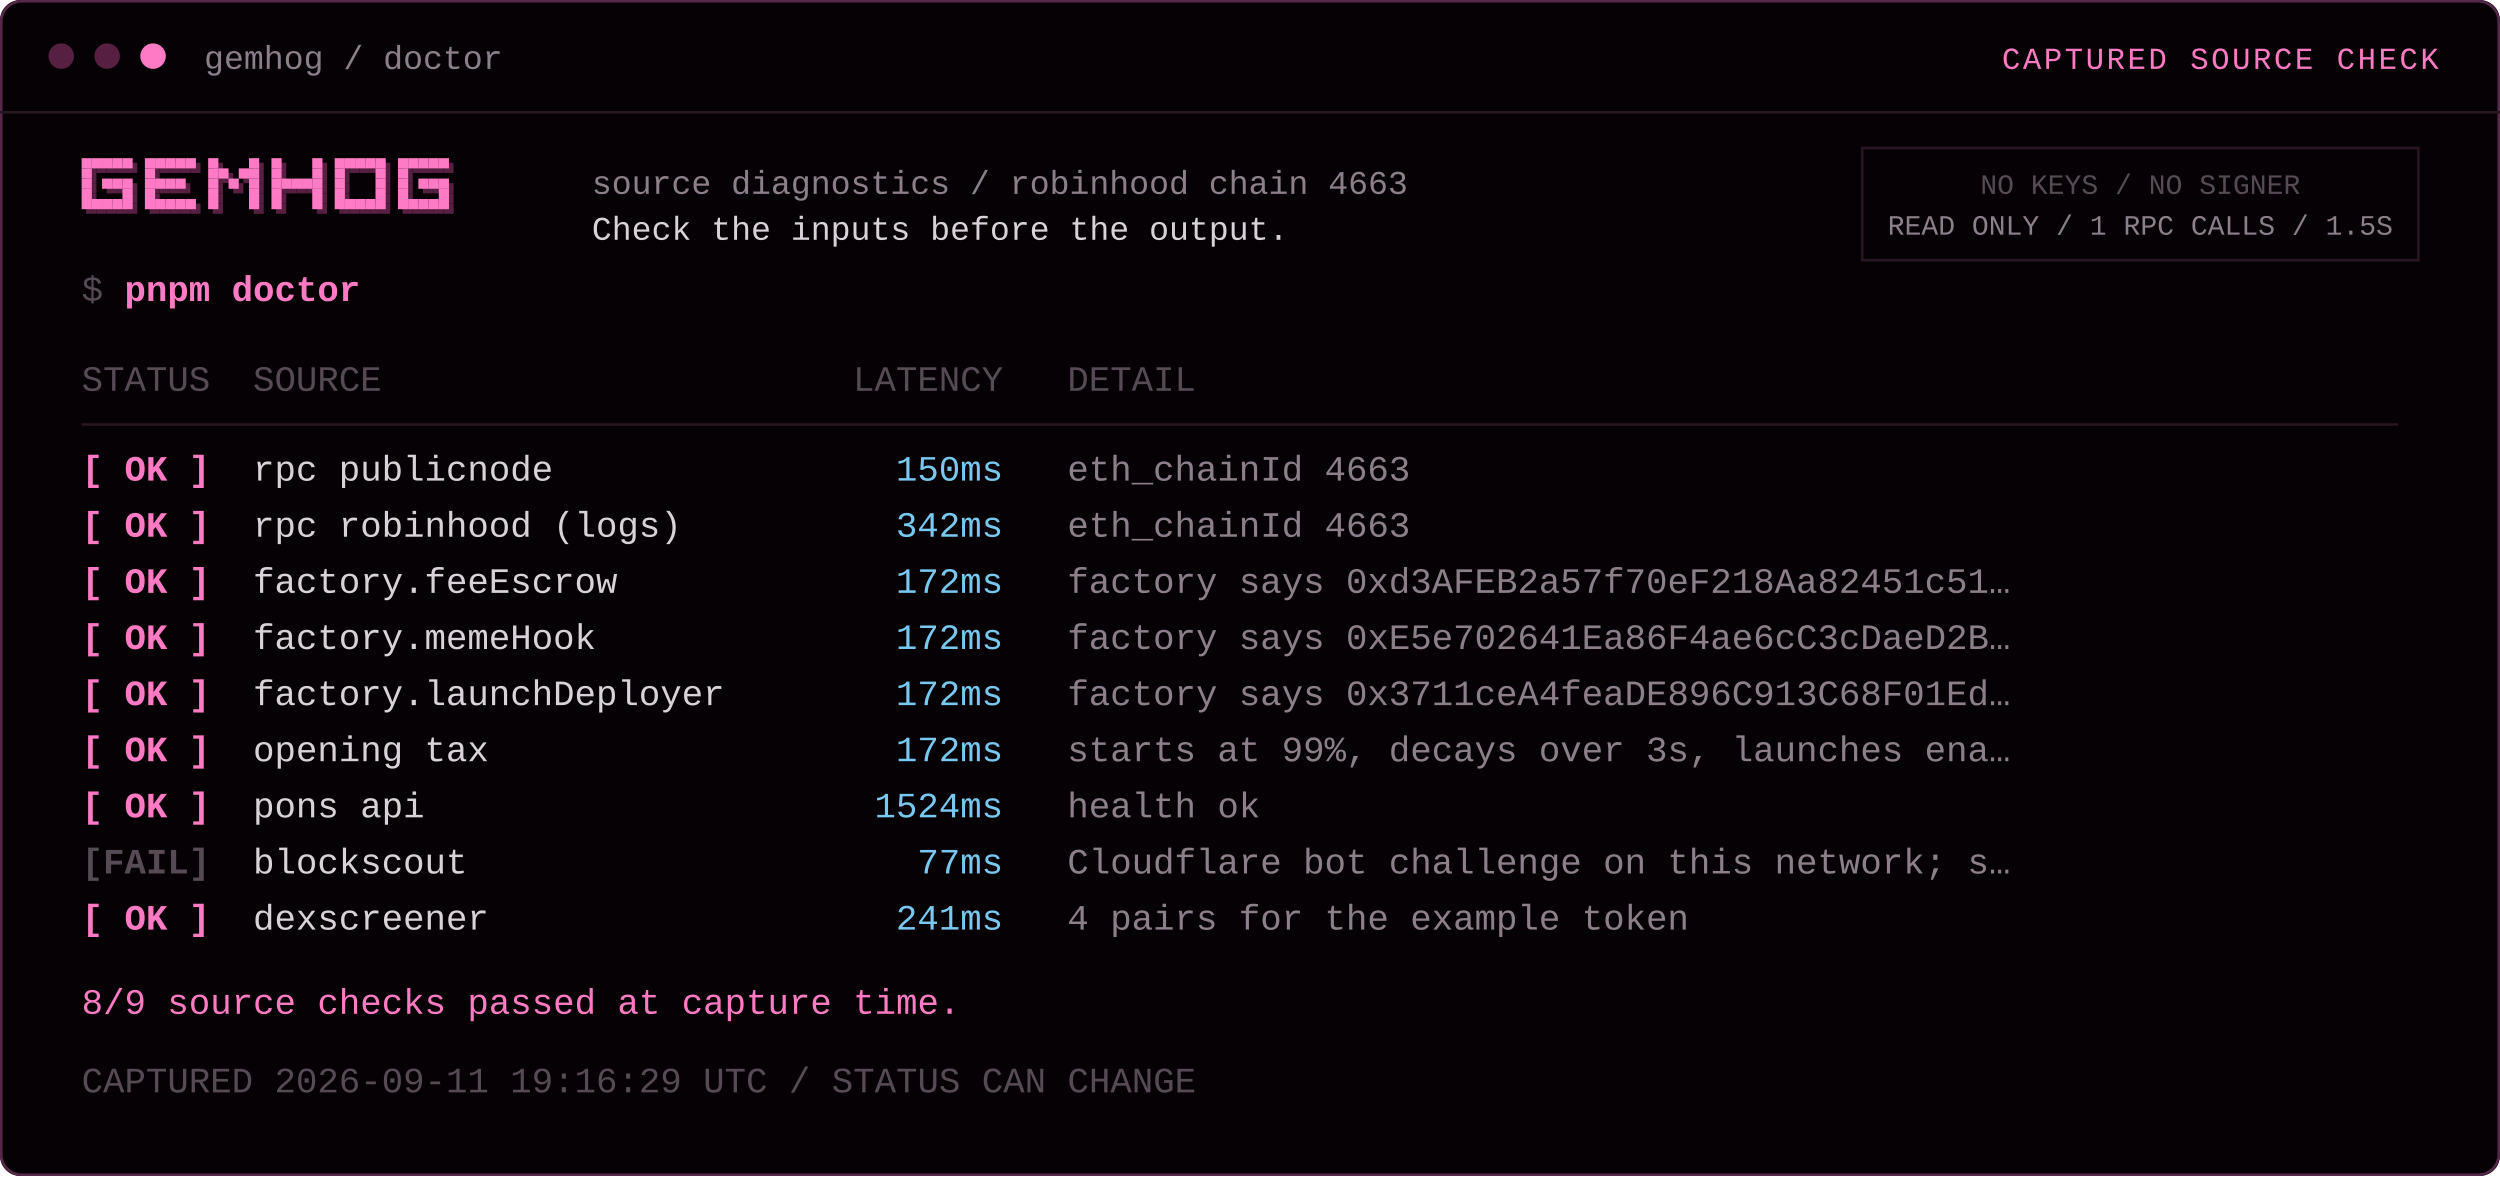
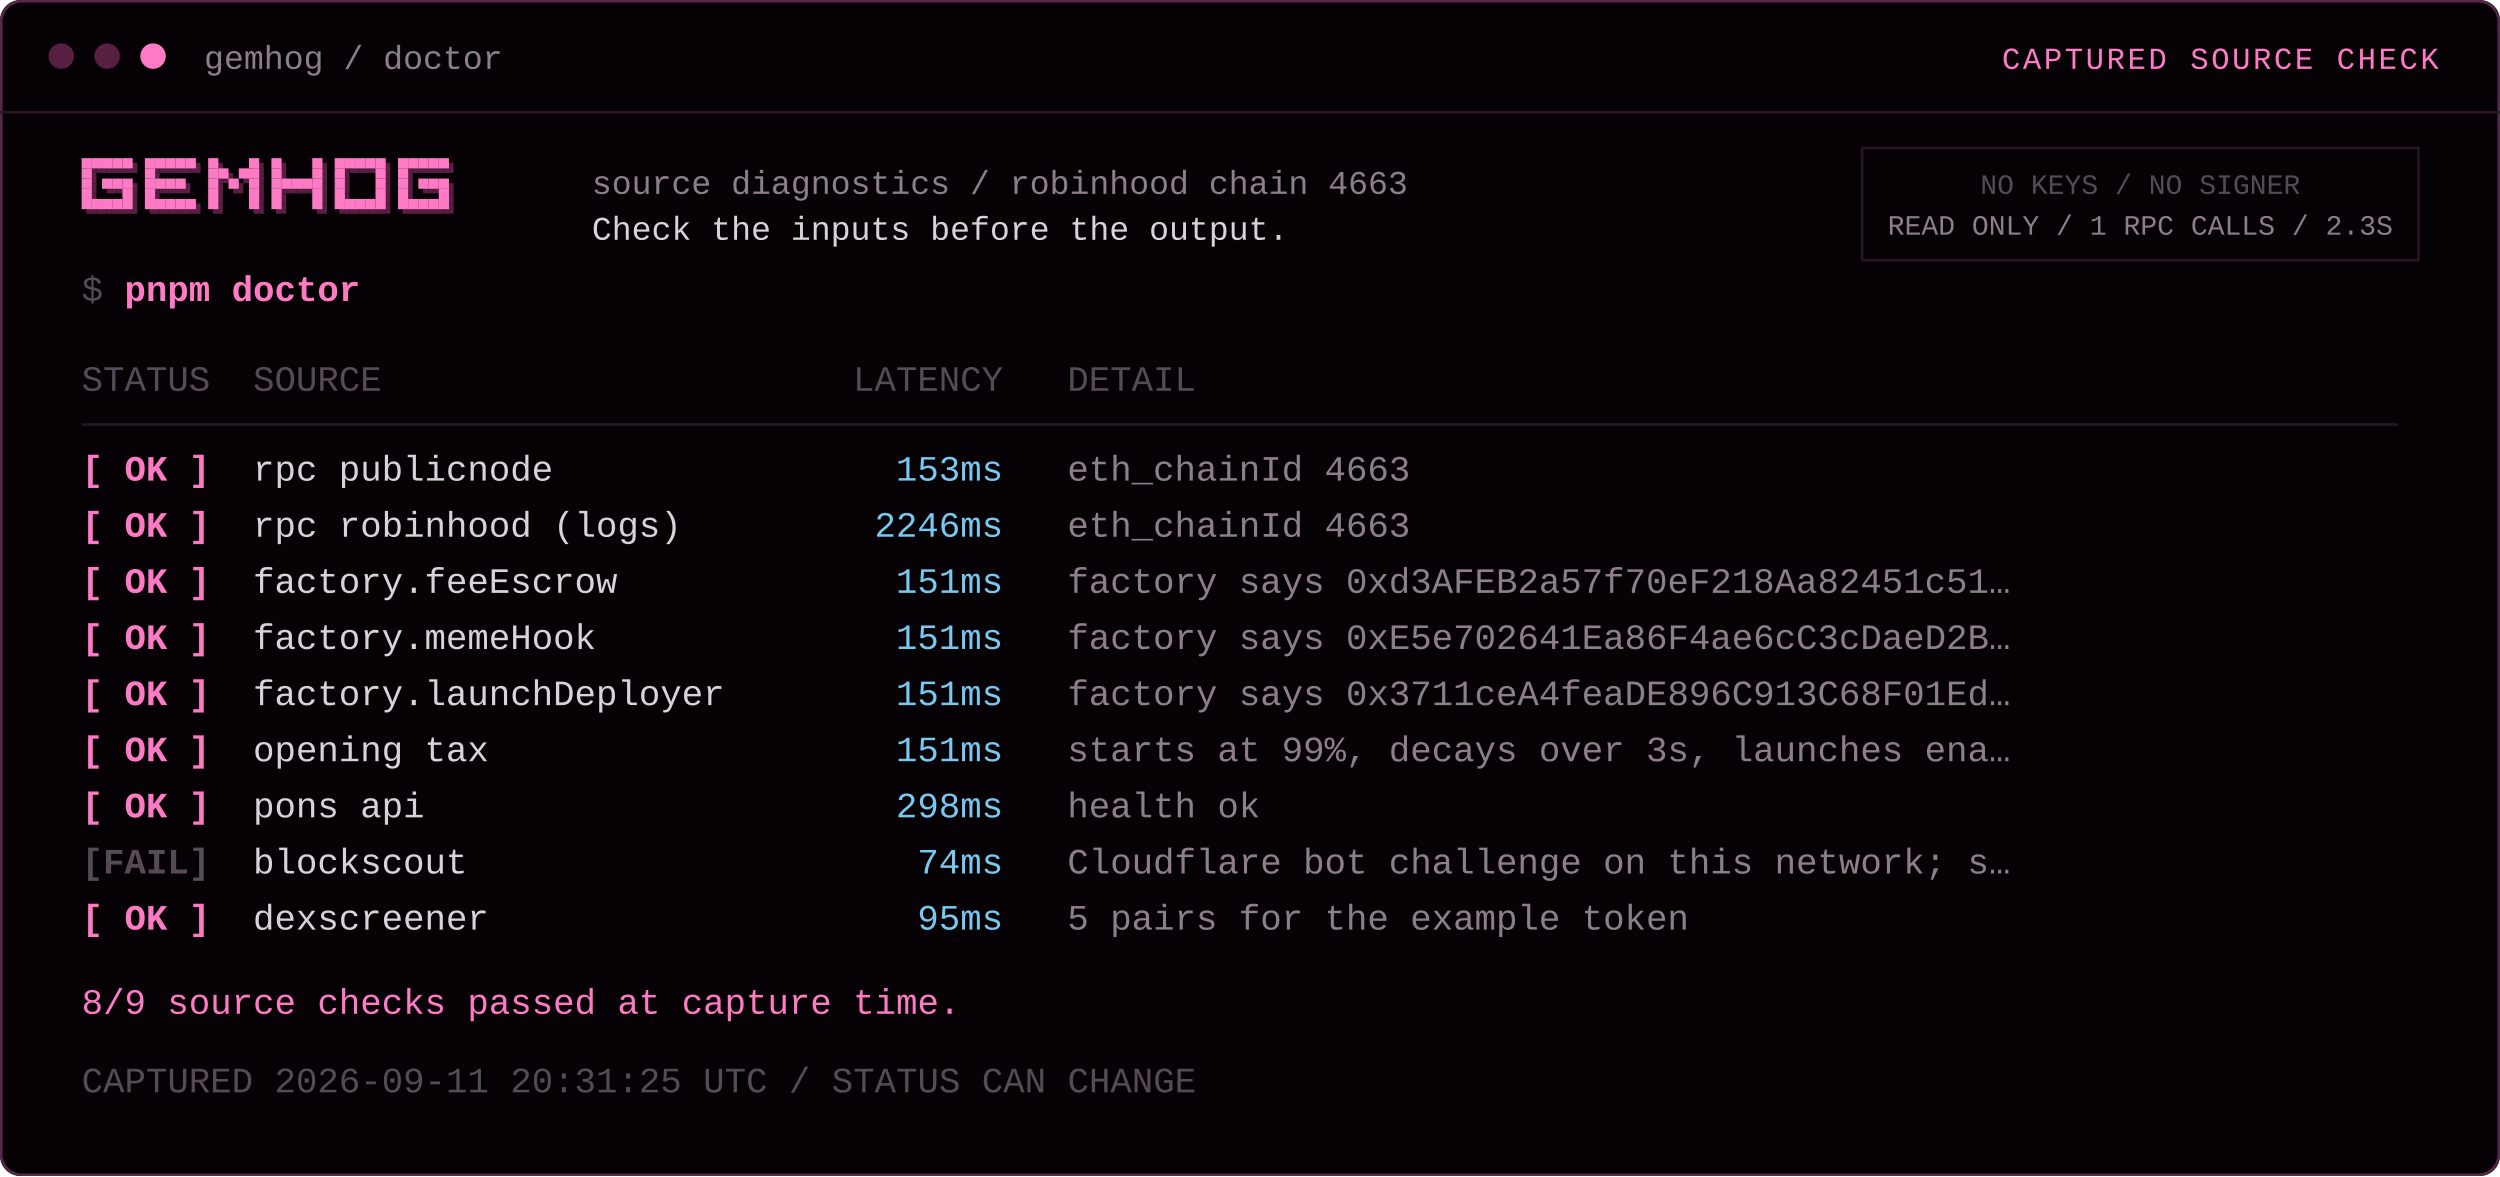
<svg xmlns="http://www.w3.org/2000/svg" width="980" height="461" viewBox="0 0 980 461" role="img">
  <rect width="980" height="461" rx="8" fill="#050105" />
  <rect x="0.5" y="0.5" width="979" height="460" rx="8" fill="none" stroke="#57284a" />
  <line x1="0" y1="44" x2="980" y2="44" stroke="#2a1622" />
  <circle cx="24" cy="22" r="5" fill="#571f42" />
  <circle cx="42" cy="22" r="5" fill="#571f42" />
  <circle cx="60" cy="22" r="5" fill="#ff7ac4" />
  <text x="80" y="27" font-family="'JetBrains Mono','SFMono-Regular',Consolas,'Liberation Mono',monospace" font-size="13" fill="#8d7f8a" xml:space="preserve">gemhog / doctor</text>
  <text x="956" y="27" font-family="'JetBrains Mono','SFMono-Regular',Consolas,'Liberation Mono',monospace" font-size="12" fill="#ff7ac4" text-anchor="end" letter-spacing="1" xml:space="preserve">CAPTURED SOURCE CHECK</text>
  <rect x="33.8" y="63.8" width="4" height="4" fill="#571f42" />
  <rect x="32" y="62" width="4" height="4" fill="#ff7ac4" />
  <rect x="37.8" y="63.8" width="4" height="4" fill="#571f42" />
  <rect x="36" y="62" width="4" height="4" fill="#ff7ac4" />
  <rect x="41.8" y="63.8" width="4" height="4" fill="#571f42" />
  <rect x="40" y="62" width="4" height="4" fill="#ff7ac4" />
  <rect x="45.8" y="63.8" width="4" height="4" fill="#571f42" />
  <rect x="44" y="62" width="4" height="4" fill="#ff7ac4" />
  <rect x="49.8" y="63.8" width="4" height="4" fill="#571f42" />
  <rect x="48" y="62" width="4" height="4" fill="#ff7ac4" />
  <rect x="33.8" y="67.8" width="4" height="4" fill="#571f42" />
  <rect x="32" y="66" width="4" height="4" fill="#ff7ac4" />
  <rect x="33.8" y="71.8" width="4" height="4" fill="#571f42" />
  <rect x="32" y="70" width="4" height="4" fill="#ff7ac4" />
  <rect x="41.8" y="71.8" width="4" height="4" fill="#571f42" />
  <rect x="40" y="70" width="4" height="4" fill="#ff7ac4" />
  <rect x="45.8" y="71.8" width="4" height="4" fill="#571f42" />
  <rect x="44" y="70" width="4" height="4" fill="#ff7ac4" />
  <rect x="49.8" y="71.8" width="4" height="4" fill="#571f42" />
  <rect x="48" y="70" width="4" height="4" fill="#ff7ac4" />
  <rect x="33.8" y="75.8" width="4" height="4" fill="#571f42" />
  <rect x="32" y="74" width="4" height="4" fill="#ff7ac4" />
  <rect x="49.8" y="75.8" width="4" height="4" fill="#571f42" />
  <rect x="48" y="74" width="4" height="4" fill="#ff7ac4" />
  <rect x="33.8" y="79.8" width="4" height="4" fill="#571f42" />
  <rect x="32" y="78" width="4" height="4" fill="#ff7ac4" />
  <rect x="37.8" y="79.8" width="4" height="4" fill="#571f42" />
  <rect x="36" y="78" width="4" height="4" fill="#ff7ac4" />
  <rect x="41.8" y="79.8" width="4" height="4" fill="#571f42" />
  <rect x="40" y="78" width="4" height="4" fill="#ff7ac4" />
  <rect x="45.8" y="79.8" width="4" height="4" fill="#571f42" />
  <rect x="44" y="78" width="4" height="4" fill="#ff7ac4" />
  <rect x="49.8" y="79.8" width="4" height="4" fill="#571f42" />
  <rect x="48" y="78" width="4" height="4" fill="#ff7ac4" />
  <rect x="58.6" y="63.8" width="4" height="4" fill="#571f42" />
  <rect x="56.8" y="62" width="4" height="4" fill="#ff7ac4" />
  <rect x="62.6" y="63.8" width="4" height="4" fill="#571f42" />
  <rect x="60.8" y="62" width="4" height="4" fill="#ff7ac4" />
  <rect x="66.6" y="63.8" width="4" height="4" fill="#571f42" />
  <rect x="64.8" y="62" width="4" height="4" fill="#ff7ac4" />
  <rect x="70.6" y="63.8" width="4" height="4" fill="#571f42" />
  <rect x="68.8" y="62" width="4" height="4" fill="#ff7ac4" />
  <rect x="74.6" y="63.8" width="4" height="4" fill="#571f42" />
  <rect x="72.8" y="62" width="4" height="4" fill="#ff7ac4" />
  <rect x="58.6" y="67.8" width="4" height="4" fill="#571f42" />
  <rect x="56.8" y="66" width="4" height="4" fill="#ff7ac4" />
  <rect x="58.6" y="71.8" width="4" height="4" fill="#571f42" />
  <rect x="56.8" y="70" width="4" height="4" fill="#ff7ac4" />
  <rect x="62.6" y="71.8" width="4" height="4" fill="#571f42" />
  <rect x="60.8" y="70" width="4" height="4" fill="#ff7ac4" />
  <rect x="66.6" y="71.8" width="4" height="4" fill="#571f42" />
  <rect x="64.8" y="70" width="4" height="4" fill="#ff7ac4" />
  <rect x="70.6" y="71.8" width="4" height="4" fill="#571f42" />
  <rect x="68.8" y="70" width="4" height="4" fill="#ff7ac4" />
  <rect x="58.6" y="75.8" width="4" height="4" fill="#571f42" />
  <rect x="56.8" y="74" width="4" height="4" fill="#ff7ac4" />
  <rect x="58.6" y="79.8" width="4" height="4" fill="#571f42" />
  <rect x="56.8" y="78" width="4" height="4" fill="#ff7ac4" />
  <rect x="62.6" y="79.8" width="4" height="4" fill="#571f42" />
  <rect x="60.8" y="78" width="4" height="4" fill="#ff7ac4" />
  <rect x="66.6" y="79.8" width="4" height="4" fill="#571f42" />
  <rect x="64.8" y="78" width="4" height="4" fill="#ff7ac4" />
  <rect x="70.6" y="79.8" width="4" height="4" fill="#571f42" />
  <rect x="68.8" y="78" width="4" height="4" fill="#ff7ac4" />
  <rect x="74.6" y="79.8" width="4" height="4" fill="#571f42" />
  <rect x="72.8" y="78" width="4" height="4" fill="#ff7ac4" />
  <rect x="83.4" y="63.8" width="4" height="4" fill="#571f42" />
  <rect x="81.6" y="62" width="4" height="4" fill="#ff7ac4" />
  <rect x="99.4" y="63.8" width="4" height="4" fill="#571f42" />
  <rect x="97.6" y="62" width="4" height="4" fill="#ff7ac4" />
  <rect x="83.4" y="67.8" width="4" height="4" fill="#571f42" />
  <rect x="81.6" y="66" width="4" height="4" fill="#ff7ac4" />
  <rect x="87.4" y="67.8" width="4" height="4" fill="#571f42" />
  <rect x="85.6" y="66" width="4" height="4" fill="#ff7ac4" />
  <rect x="95.4" y="67.8" width="4" height="4" fill="#571f42" />
  <rect x="93.6" y="66" width="4" height="4" fill="#ff7ac4" />
  <rect x="99.4" y="67.8" width="4" height="4" fill="#571f42" />
  <rect x="97.6" y="66" width="4" height="4" fill="#ff7ac4" />
  <rect x="83.4" y="71.8" width="4" height="4" fill="#571f42" />
  <rect x="81.6" y="70" width="4" height="4" fill="#ff7ac4" />
  <rect x="91.4" y="71.8" width="4" height="4" fill="#571f42" />
  <rect x="89.6" y="70" width="4" height="4" fill="#ff7ac4" />
  <rect x="99.4" y="71.8" width="4" height="4" fill="#571f42" />
  <rect x="97.6" y="70" width="4" height="4" fill="#ff7ac4" />
  <rect x="83.4" y="75.8" width="4" height="4" fill="#571f42" />
  <rect x="81.6" y="74" width="4" height="4" fill="#ff7ac4" />
  <rect x="99.4" y="75.8" width="4" height="4" fill="#571f42" />
  <rect x="97.6" y="74" width="4" height="4" fill="#ff7ac4" />
  <rect x="83.4" y="79.8" width="4" height="4" fill="#571f42" />
  <rect x="81.6" y="78" width="4" height="4" fill="#ff7ac4" />
  <rect x="99.4" y="79.8" width="4" height="4" fill="#571f42" />
  <rect x="97.6" y="78" width="4" height="4" fill="#ff7ac4" />
  <rect x="108.2" y="63.8" width="4" height="4" fill="#571f42" />
  <rect x="106.4" y="62" width="4" height="4" fill="#ff7ac4" />
  <rect x="124.2" y="63.8" width="4" height="4" fill="#571f42" />
  <rect x="122.4" y="62" width="4" height="4" fill="#ff7ac4" />
  <rect x="108.2" y="67.8" width="4" height="4" fill="#571f42" />
  <rect x="106.4" y="66" width="4" height="4" fill="#ff7ac4" />
  <rect x="124.2" y="67.8" width="4" height="4" fill="#571f42" />
  <rect x="122.4" y="66" width="4" height="4" fill="#ff7ac4" />
  <rect x="108.2" y="71.8" width="4" height="4" fill="#571f42" />
  <rect x="106.4" y="70" width="4" height="4" fill="#ff7ac4" />
  <rect x="112.2" y="71.8" width="4" height="4" fill="#571f42" />
  <rect x="110.4" y="70" width="4" height="4" fill="#ff7ac4" />
  <rect x="116.2" y="71.8" width="4" height="4" fill="#571f42" />
  <rect x="114.4" y="70" width="4" height="4" fill="#ff7ac4" />
  <rect x="120.2" y="71.8" width="4" height="4" fill="#571f42" />
  <rect x="118.4" y="70" width="4" height="4" fill="#ff7ac4" />
  <rect x="124.2" y="71.8" width="4" height="4" fill="#571f42" />
  <rect x="122.4" y="70" width="4" height="4" fill="#ff7ac4" />
  <rect x="108.2" y="75.8" width="4" height="4" fill="#571f42" />
  <rect x="106.4" y="74" width="4" height="4" fill="#ff7ac4" />
  <rect x="124.2" y="75.8" width="4" height="4" fill="#571f42" />
  <rect x="122.4" y="74" width="4" height="4" fill="#ff7ac4" />
  <rect x="108.2" y="79.8" width="4" height="4" fill="#571f42" />
  <rect x="106.4" y="78" width="4" height="4" fill="#ff7ac4" />
  <rect x="124.2" y="79.8" width="4" height="4" fill="#571f42" />
  <rect x="122.4" y="78" width="4" height="4" fill="#ff7ac4" />
  <rect x="133" y="63.8" width="4" height="4" fill="#571f42" />
  <rect x="131.2" y="62" width="4" height="4" fill="#ff7ac4" />
  <rect x="137" y="63.8" width="4" height="4" fill="#571f42" />
  <rect x="135.2" y="62" width="4" height="4" fill="#ff7ac4" />
  <rect x="141" y="63.8" width="4" height="4" fill="#571f42" />
  <rect x="139.2" y="62" width="4" height="4" fill="#ff7ac4" />
  <rect x="145" y="63.8" width="4" height="4" fill="#571f42" />
  <rect x="143.2" y="62" width="4" height="4" fill="#ff7ac4" />
  <rect x="149" y="63.8" width="4" height="4" fill="#571f42" />
  <rect x="147.2" y="62" width="4" height="4" fill="#ff7ac4" />
  <rect x="133" y="67.8" width="4" height="4" fill="#571f42" />
  <rect x="131.2" y="66" width="4" height="4" fill="#ff7ac4" />
  <rect x="149" y="67.8" width="4" height="4" fill="#571f42" />
  <rect x="147.2" y="66" width="4" height="4" fill="#ff7ac4" />
  <rect x="133" y="71.8" width="4" height="4" fill="#571f42" />
  <rect x="131.2" y="70" width="4" height="4" fill="#ff7ac4" />
  <rect x="149" y="71.8" width="4" height="4" fill="#571f42" />
  <rect x="147.2" y="70" width="4" height="4" fill="#ff7ac4" />
  <rect x="133" y="75.8" width="4" height="4" fill="#571f42" />
  <rect x="131.2" y="74" width="4" height="4" fill="#ff7ac4" />
  <rect x="149" y="75.8" width="4" height="4" fill="#571f42" />
  <rect x="147.2" y="74" width="4" height="4" fill="#ff7ac4" />
  <rect x="133" y="79.8" width="4" height="4" fill="#571f42" />
  <rect x="131.2" y="78" width="4" height="4" fill="#ff7ac4" />
  <rect x="137" y="79.8" width="4" height="4" fill="#571f42" />
  <rect x="135.2" y="78" width="4" height="4" fill="#ff7ac4" />
  <rect x="141" y="79.8" width="4" height="4" fill="#571f42" />
  <rect x="139.2" y="78" width="4" height="4" fill="#ff7ac4" />
  <rect x="145" y="79.8" width="4" height="4" fill="#571f42" />
  <rect x="143.2" y="78" width="4" height="4" fill="#ff7ac4" />
  <rect x="149" y="79.8" width="4" height="4" fill="#571f42" />
  <rect x="147.2" y="78" width="4" height="4" fill="#ff7ac4" />
  <rect x="157.8" y="63.8" width="4" height="4" fill="#571f42" />
  <rect x="156" y="62" width="4" height="4" fill="#ff7ac4" />
  <rect x="161.8" y="63.8" width="4" height="4" fill="#571f42" />
  <rect x="160" y="62" width="4" height="4" fill="#ff7ac4" />
  <rect x="165.8" y="63.8" width="4" height="4" fill="#571f42" />
  <rect x="164" y="62" width="4" height="4" fill="#ff7ac4" />
  <rect x="169.8" y="63.8" width="4" height="4" fill="#571f42" />
  <rect x="168" y="62" width="4" height="4" fill="#ff7ac4" />
  <rect x="173.8" y="63.8" width="4" height="4" fill="#571f42" />
  <rect x="172" y="62" width="4" height="4" fill="#ff7ac4" />
  <rect x="157.8" y="67.8" width="4" height="4" fill="#571f42" />
  <rect x="156" y="66" width="4" height="4" fill="#ff7ac4" />
  <rect x="157.8" y="71.8" width="4" height="4" fill="#571f42" />
  <rect x="156" y="70" width="4" height="4" fill="#ff7ac4" />
  <rect x="165.8" y="71.8" width="4" height="4" fill="#571f42" />
  <rect x="164" y="70" width="4" height="4" fill="#ff7ac4" />
  <rect x="169.8" y="71.8" width="4" height="4" fill="#571f42" />
  <rect x="168" y="70" width="4" height="4" fill="#ff7ac4" />
  <rect x="173.8" y="71.8" width="4" height="4" fill="#571f42" />
  <rect x="172" y="70" width="4" height="4" fill="#ff7ac4" />
  <rect x="157.8" y="75.8" width="4" height="4" fill="#571f42" />
  <rect x="156" y="74" width="4" height="4" fill="#ff7ac4" />
  <rect x="173.8" y="75.8" width="4" height="4" fill="#571f42" />
  <rect x="172" y="74" width="4" height="4" fill="#ff7ac4" />
  <rect x="157.8" y="79.8" width="4" height="4" fill="#571f42" />
  <rect x="156" y="78" width="4" height="4" fill="#ff7ac4" />
  <rect x="161.8" y="79.8" width="4" height="4" fill="#571f42" />
  <rect x="160" y="78" width="4" height="4" fill="#ff7ac4" />
  <rect x="165.8" y="79.8" width="4" height="4" fill="#571f42" />
  <rect x="164" y="78" width="4" height="4" fill="#ff7ac4" />
  <rect x="169.8" y="79.8" width="4" height="4" fill="#571f42" />
  <rect x="168" y="78" width="4" height="4" fill="#ff7ac4" />
  <rect x="173.8" y="79.8" width="4" height="4" fill="#571f42" />
  <rect x="172" y="78" width="4" height="4" fill="#ff7ac4" />
  <text x="232" y="76" font-family="'JetBrains Mono','SFMono-Regular',Consolas,'Liberation Mono',monospace" font-size="13" fill="#8d7f8a" xml:space="preserve">source diagnostics / robinhood chain 4663</text>
  <text x="232" y="94" font-family="'JetBrains Mono','SFMono-Regular',Consolas,'Liberation Mono',monospace" font-size="13" fill="#d9d2d8" xml:space="preserve">Check the inputs before the output.</text>
  <text x="32.0" y="118" font-family="'JetBrains Mono','SFMono-Regular',Consolas,'Liberation Mono',monospace" font-size="14" fill="#564a54" xml:space="preserve">$ </text>
  <text x="48.8" y="118" font-family="'JetBrains Mono','SFMono-Regular',Consolas,'Liberation Mono',monospace" font-size="14" fill="#ff7ac4" font-weight="700" xml:space="preserve">pnpm doctor</text>
  <text x="32.0" y="153.2" font-family="'JetBrains Mono','SFMono-Regular',Consolas,'Liberation Mono',monospace" font-size="14" fill="#564a54" xml:space="preserve">STATUS  </text>
  <text x="99.2" y="153.2" font-family="'JetBrains Mono','SFMono-Regular',Consolas,'Liberation Mono',monospace" font-size="14" fill="#564a54" xml:space="preserve">SOURCE</text>
  <text x="149.6" y="153.2" font-family="'JetBrains Mono','SFMono-Regular',Consolas,'Liberation Mono',monospace" font-size="14" fill="#564a54" xml:space="preserve">                      </text>
  <text x="334.4" y="153.2" font-family="'JetBrains Mono','SFMono-Regular',Consolas,'Liberation Mono',monospace" font-size="14" fill="#564a54" xml:space="preserve">LATENCY</text>
  <text x="393.2" y="153.2" font-family="'JetBrains Mono','SFMono-Regular',Consolas,'Liberation Mono',monospace" font-size="14" fill="#564a54" xml:space="preserve">   DETAIL</text>
  <line x1="32" y1="166.4" x2="940" y2="166.4" stroke="#2a1622" />
  <text x="32.0" y="188.4" font-family="'JetBrains Mono','SFMono-Regular',Consolas,'Liberation Mono',monospace" font-size="14" fill="#ff7ac4" font-weight="700" xml:space="preserve">[ OK ]</text>
  <text x="82.4" y="188.4" font-family="'JetBrains Mono','SFMono-Regular',Consolas,'Liberation Mono',monospace" font-size="14" fill="#d9d2d8" xml:space="preserve">  </text>
  <text x="99.2" y="188.4" font-family="'JetBrains Mono','SFMono-Regular',Consolas,'Liberation Mono',monospace" font-size="14" fill="#d9d2d8" xml:space="preserve">rpc publicnode              </text>
-   <text x="334.4" y="188.4" font-family="'JetBrains Mono','SFMono-Regular',Consolas,'Liberation Mono',monospace" font-size="14" fill="#78c8f0" xml:space="preserve">  150ms</text>
+   <text x="334.4" y="188.4" font-family="'JetBrains Mono','SFMono-Regular',Consolas,'Liberation Mono',monospace" font-size="14" fill="#78c8f0" xml:space="preserve">  153ms</text>
  <text x="393.2" y="188.4" font-family="'JetBrains Mono','SFMono-Regular',Consolas,'Liberation Mono',monospace" font-size="14" fill="#8d7f8a" xml:space="preserve">   eth_chainId 4663</text>
  <text x="32.0" y="210.4" font-family="'JetBrains Mono','SFMono-Regular',Consolas,'Liberation Mono',monospace" font-size="14" fill="#ff7ac4" font-weight="700" xml:space="preserve">[ OK ]</text>
  <text x="82.4" y="210.4" font-family="'JetBrains Mono','SFMono-Regular',Consolas,'Liberation Mono',monospace" font-size="14" fill="#d9d2d8" xml:space="preserve">  </text>
  <text x="99.2" y="210.4" font-family="'JetBrains Mono','SFMono-Regular',Consolas,'Liberation Mono',monospace" font-size="14" fill="#d9d2d8" xml:space="preserve">rpc robinhood (logs)        </text>
-   <text x="334.4" y="210.4" font-family="'JetBrains Mono','SFMono-Regular',Consolas,'Liberation Mono',monospace" font-size="14" fill="#78c8f0" xml:space="preserve">  342ms</text>
+   <text x="334.4" y="210.4" font-family="'JetBrains Mono','SFMono-Regular',Consolas,'Liberation Mono',monospace" font-size="14" fill="#78c8f0" xml:space="preserve"> 2246ms</text>
  <text x="393.2" y="210.4" font-family="'JetBrains Mono','SFMono-Regular',Consolas,'Liberation Mono',monospace" font-size="14" fill="#8d7f8a" xml:space="preserve">   eth_chainId 4663</text>
  <text x="32.0" y="232.4" font-family="'JetBrains Mono','SFMono-Regular',Consolas,'Liberation Mono',monospace" font-size="14" fill="#ff7ac4" font-weight="700" xml:space="preserve">[ OK ]</text>
  <text x="82.4" y="232.4" font-family="'JetBrains Mono','SFMono-Regular',Consolas,'Liberation Mono',monospace" font-size="14" fill="#d9d2d8" xml:space="preserve">  </text>
  <text x="99.2" y="232.4" font-family="'JetBrains Mono','SFMono-Regular',Consolas,'Liberation Mono',monospace" font-size="14" fill="#d9d2d8" xml:space="preserve">factory.feeEscrow           </text>
-   <text x="334.4" y="232.4" font-family="'JetBrains Mono','SFMono-Regular',Consolas,'Liberation Mono',monospace" font-size="14" fill="#78c8f0" xml:space="preserve">  172ms</text>
+   <text x="334.4" y="232.4" font-family="'JetBrains Mono','SFMono-Regular',Consolas,'Liberation Mono',monospace" font-size="14" fill="#78c8f0" xml:space="preserve">  151ms</text>
  <text x="393.2" y="232.4" font-family="'JetBrains Mono','SFMono-Regular',Consolas,'Liberation Mono',monospace" font-size="14" fill="#8d7f8a" xml:space="preserve">   factory says 0xd3AFEB2a57f70eF218Aa82451c51…</text>
  <text x="32.0" y="254.4" font-family="'JetBrains Mono','SFMono-Regular',Consolas,'Liberation Mono',monospace" font-size="14" fill="#ff7ac4" font-weight="700" xml:space="preserve">[ OK ]</text>
  <text x="82.4" y="254.4" font-family="'JetBrains Mono','SFMono-Regular',Consolas,'Liberation Mono',monospace" font-size="14" fill="#d9d2d8" xml:space="preserve">  </text>
  <text x="99.2" y="254.4" font-family="'JetBrains Mono','SFMono-Regular',Consolas,'Liberation Mono',monospace" font-size="14" fill="#d9d2d8" xml:space="preserve">factory.memeHook            </text>
-   <text x="334.4" y="254.4" font-family="'JetBrains Mono','SFMono-Regular',Consolas,'Liberation Mono',monospace" font-size="14" fill="#78c8f0" xml:space="preserve">  172ms</text>
+   <text x="334.4" y="254.4" font-family="'JetBrains Mono','SFMono-Regular',Consolas,'Liberation Mono',monospace" font-size="14" fill="#78c8f0" xml:space="preserve">  151ms</text>
  <text x="393.2" y="254.4" font-family="'JetBrains Mono','SFMono-Regular',Consolas,'Liberation Mono',monospace" font-size="14" fill="#8d7f8a" xml:space="preserve">   factory says 0xE5e702641Ea86F4ae6cC3cDaeD2B…</text>
  <text x="32.0" y="276.4" font-family="'JetBrains Mono','SFMono-Regular',Consolas,'Liberation Mono',monospace" font-size="14" fill="#ff7ac4" font-weight="700" xml:space="preserve">[ OK ]</text>
  <text x="82.4" y="276.4" font-family="'JetBrains Mono','SFMono-Regular',Consolas,'Liberation Mono',monospace" font-size="14" fill="#d9d2d8" xml:space="preserve">  </text>
  <text x="99.2" y="276.4" font-family="'JetBrains Mono','SFMono-Regular',Consolas,'Liberation Mono',monospace" font-size="14" fill="#d9d2d8" xml:space="preserve">factory.launchDeployer      </text>
-   <text x="334.4" y="276.4" font-family="'JetBrains Mono','SFMono-Regular',Consolas,'Liberation Mono',monospace" font-size="14" fill="#78c8f0" xml:space="preserve">  172ms</text>
+   <text x="334.4" y="276.4" font-family="'JetBrains Mono','SFMono-Regular',Consolas,'Liberation Mono',monospace" font-size="14" fill="#78c8f0" xml:space="preserve">  151ms</text>
  <text x="393.2" y="276.4" font-family="'JetBrains Mono','SFMono-Regular',Consolas,'Liberation Mono',monospace" font-size="14" fill="#8d7f8a" xml:space="preserve">   factory says 0x3711ceA4feaDE896C913C68F01Ed…</text>
  <text x="32.0" y="298.4" font-family="'JetBrains Mono','SFMono-Regular',Consolas,'Liberation Mono',monospace" font-size="14" fill="#ff7ac4" font-weight="700" xml:space="preserve">[ OK ]</text>
  <text x="82.4" y="298.4" font-family="'JetBrains Mono','SFMono-Regular',Consolas,'Liberation Mono',monospace" font-size="14" fill="#d9d2d8" xml:space="preserve">  </text>
  <text x="99.2" y="298.4" font-family="'JetBrains Mono','SFMono-Regular',Consolas,'Liberation Mono',monospace" font-size="14" fill="#d9d2d8" xml:space="preserve">opening tax                 </text>
-   <text x="334.4" y="298.4" font-family="'JetBrains Mono','SFMono-Regular',Consolas,'Liberation Mono',monospace" font-size="14" fill="#78c8f0" xml:space="preserve">  172ms</text>
+   <text x="334.4" y="298.4" font-family="'JetBrains Mono','SFMono-Regular',Consolas,'Liberation Mono',monospace" font-size="14" fill="#78c8f0" xml:space="preserve">  151ms</text>
  <text x="393.2" y="298.4" font-family="'JetBrains Mono','SFMono-Regular',Consolas,'Liberation Mono',monospace" font-size="14" fill="#8d7f8a" xml:space="preserve">   starts at 99%, decays over 3s, launches ena…</text>
  <text x="32.0" y="320.4" font-family="'JetBrains Mono','SFMono-Regular',Consolas,'Liberation Mono',monospace" font-size="14" fill="#ff7ac4" font-weight="700" xml:space="preserve">[ OK ]</text>
  <text x="82.4" y="320.4" font-family="'JetBrains Mono','SFMono-Regular',Consolas,'Liberation Mono',monospace" font-size="14" fill="#d9d2d8" xml:space="preserve">  </text>
  <text x="99.2" y="320.4" font-family="'JetBrains Mono','SFMono-Regular',Consolas,'Liberation Mono',monospace" font-size="14" fill="#d9d2d8" xml:space="preserve">pons api                    </text>
-   <text x="334.4" y="320.4" font-family="'JetBrains Mono','SFMono-Regular',Consolas,'Liberation Mono',monospace" font-size="14" fill="#78c8f0" xml:space="preserve"> 1524ms</text>
+   <text x="334.4" y="320.4" font-family="'JetBrains Mono','SFMono-Regular',Consolas,'Liberation Mono',monospace" font-size="14" fill="#78c8f0" xml:space="preserve">  298ms</text>
  <text x="393.2" y="320.4" font-family="'JetBrains Mono','SFMono-Regular',Consolas,'Liberation Mono',monospace" font-size="14" fill="#8d7f8a" xml:space="preserve">   health ok</text>
  <text x="32.0" y="342.4" font-family="'JetBrains Mono','SFMono-Regular',Consolas,'Liberation Mono',monospace" font-size="14" fill="#564a54" font-weight="700" xml:space="preserve">[FAIL]</text>
  <text x="82.4" y="342.4" font-family="'JetBrains Mono','SFMono-Regular',Consolas,'Liberation Mono',monospace" font-size="14" fill="#d9d2d8" xml:space="preserve">  </text>
  <text x="99.2" y="342.4" font-family="'JetBrains Mono','SFMono-Regular',Consolas,'Liberation Mono',monospace" font-size="14" fill="#d9d2d8" xml:space="preserve">blockscout                  </text>
-   <text x="334.4" y="342.4" font-family="'JetBrains Mono','SFMono-Regular',Consolas,'Liberation Mono',monospace" font-size="14" fill="#78c8f0" xml:space="preserve">   77ms</text>
+   <text x="334.4" y="342.4" font-family="'JetBrains Mono','SFMono-Regular',Consolas,'Liberation Mono',monospace" font-size="14" fill="#78c8f0" xml:space="preserve">   74ms</text>
  <text x="393.2" y="342.4" font-family="'JetBrains Mono','SFMono-Regular',Consolas,'Liberation Mono',monospace" font-size="14" fill="#8d7f8a" xml:space="preserve">   Cloudflare bot challenge on this network; s…</text>
  <text x="32.0" y="364.4" font-family="'JetBrains Mono','SFMono-Regular',Consolas,'Liberation Mono',monospace" font-size="14" fill="#ff7ac4" font-weight="700" xml:space="preserve">[ OK ]</text>
  <text x="82.4" y="364.4" font-family="'JetBrains Mono','SFMono-Regular',Consolas,'Liberation Mono',monospace" font-size="14" fill="#d9d2d8" xml:space="preserve">  </text>
  <text x="99.2" y="364.4" font-family="'JetBrains Mono','SFMono-Regular',Consolas,'Liberation Mono',monospace" font-size="14" fill="#d9d2d8" xml:space="preserve">dexscreener                 </text>
-   <text x="334.4" y="364.4" font-family="'JetBrains Mono','SFMono-Regular',Consolas,'Liberation Mono',monospace" font-size="14" fill="#78c8f0" xml:space="preserve">  241ms</text>
-   <text x="393.2" y="364.4" font-family="'JetBrains Mono','SFMono-Regular',Consolas,'Liberation Mono',monospace" font-size="14" fill="#8d7f8a" xml:space="preserve">   4 pairs for the example token</text>
+   <text x="334.4" y="364.4" font-family="'JetBrains Mono','SFMono-Regular',Consolas,'Liberation Mono',monospace" font-size="14" fill="#78c8f0" xml:space="preserve">   95ms</text>
+   <text x="393.2" y="364.4" font-family="'JetBrains Mono','SFMono-Regular',Consolas,'Liberation Mono',monospace" font-size="14" fill="#8d7f8a" xml:space="preserve">   5 pairs for the example token</text>
  <text x="32.0" y="397.4" font-family="'JetBrains Mono','SFMono-Regular',Consolas,'Liberation Mono',monospace" font-size="14" fill="#ff7ac4" xml:space="preserve">8/9 source checks passed at capture time.</text>
-   <text x="32.0" y="428.2" font-family="'JetBrains Mono','SFMono-Regular',Consolas,'Liberation Mono',monospace" font-size="14" fill="#564a54" xml:space="preserve">CAPTURED 2026-09-11 19:16:29 UTC / STATUS CAN CHANGE</text>
+   <text x="32.0" y="428.2" font-family="'JetBrains Mono','SFMono-Regular',Consolas,'Liberation Mono',monospace" font-size="14" fill="#564a54" xml:space="preserve">CAPTURED 2026-09-11 20:31:25 UTC / STATUS CAN CHANGE</text>
  <rect x="730" y="58" width="218" height="44" fill="none" stroke="#2a1622" />
  <text x="839" y="76" font-family="'JetBrains Mono','SFMono-Regular',Consolas,'Liberation Mono',monospace" font-size="11" fill="#564a54" text-anchor="middle" xml:space="preserve">NO KEYS / NO SIGNER</text>
-   <text x="839" y="92" font-family="'JetBrains Mono','SFMono-Regular',Consolas,'Liberation Mono',monospace" font-size="11" fill="#8d7f8a" text-anchor="middle" xml:space="preserve">READ ONLY / 1 RPC CALLS / 1.5S</text>
+   <text x="839" y="92" font-family="'JetBrains Mono','SFMono-Regular',Consolas,'Liberation Mono',monospace" font-size="11" fill="#8d7f8a" text-anchor="middle" xml:space="preserve">READ ONLY / 1 RPC CALLS / 2.3S</text>
</svg>
